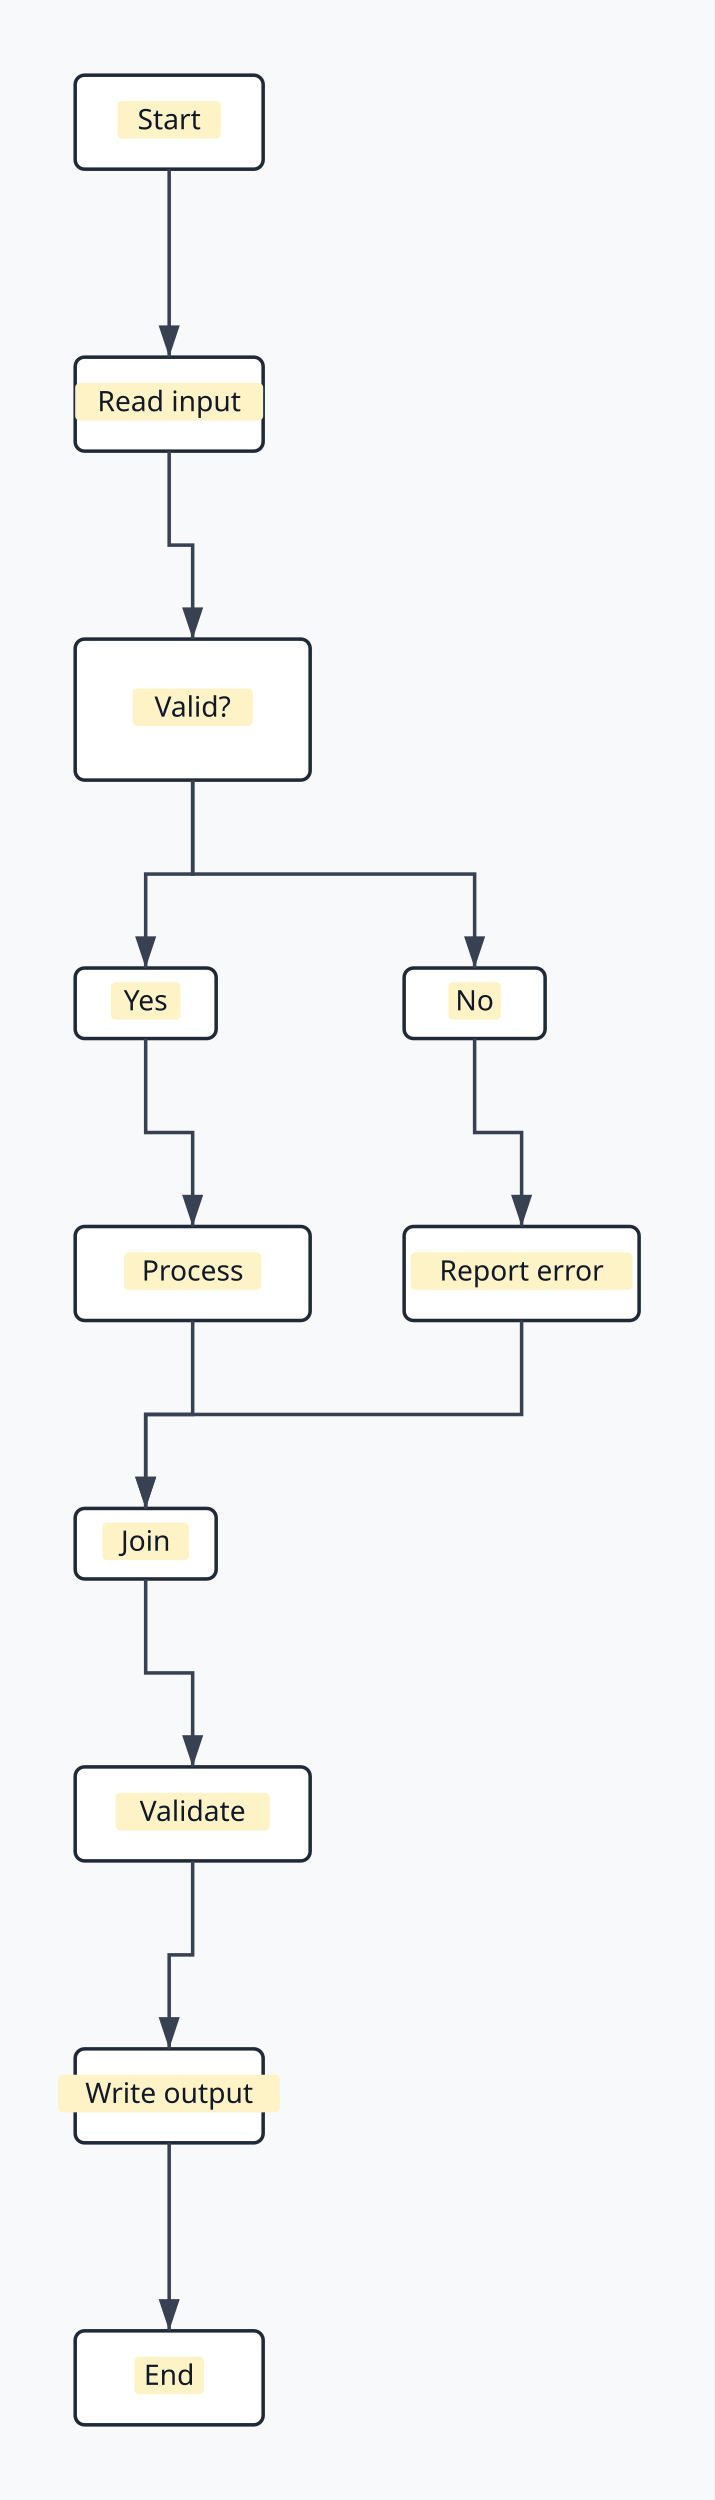
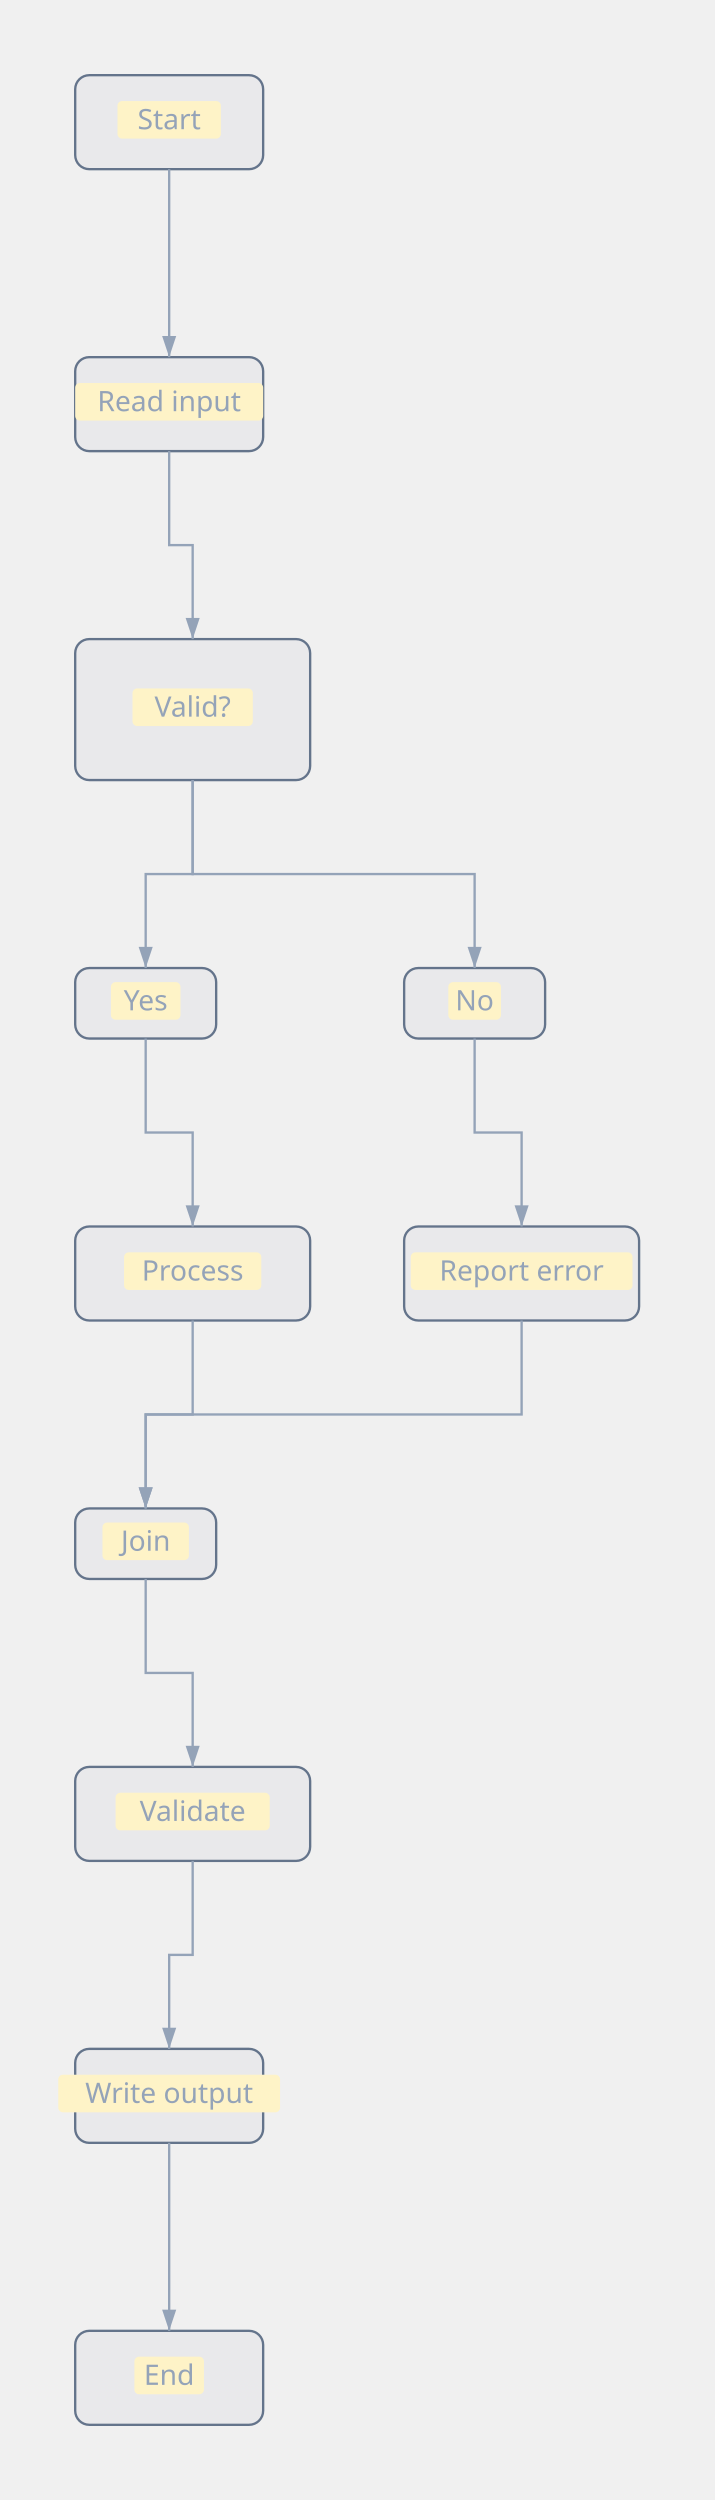
<svg xmlns="http://www.w3.org/2000/svg" width="304" height="1064" viewBox="0 0 304 1064">
  <defs>
    <marker id="elk-ts-arrow" markerWidth="10" markerHeight="10" refX="9" refY="3" orient="auto">
-       <path d="M0,0 L0,6 L9,3 z" fill="#374151" />
+       <path d="M0,0 L0,6 L9,3 z" fill="#94a3b8" />
    </marker>
  </defs>
-   <rect x="0" y="0" width="304" height="1064" fill="#f8f9fa" />
  <g transform="translate(12, 12)">
    <g transform="translate(20, 20)">
-       <rect x="0" y="0" width="80" height="40" fill="#ffffff" stroke="#1f2937" stroke-width="1.5" rx="4" />
+       <rect x="0" y="0" width="80" height="40" fill="#64748b0d" stroke="#64748b" stroke-width="1" rx="6" />
      <rect x="18" y="11" width="44" height="16" fill="#fef3c7" rx="2" />
-       <text x="40" y="23" text-anchor="middle" font-family="system-ui, sans-serif" font-size="12" fill="#111827">Start</text>
+       <text x="40" y="23" text-anchor="middle" font-family="system-ui, sans-serif" font-size="12" fill="#94a3b8">Start</text>
    </g>
    <g transform="translate(20, 140)">
-       <rect x="0" y="0" width="80" height="40" fill="#ffffff" stroke="#1f2937" stroke-width="1.5" rx="4" />
+       <rect x="0" y="0" width="80" height="40" fill="#64748b0d" stroke="#64748b" stroke-width="1" rx="6" />
      <rect x="0" y="11" width="80" height="16" fill="#fef3c7" rx="2" />
-       <text x="40" y="23" text-anchor="middle" font-family="system-ui, sans-serif" font-size="12" fill="#111827">Read input</text>
+       <text x="40" y="23" text-anchor="middle" font-family="system-ui, sans-serif" font-size="12" fill="#94a3b8">Read input</text>
    </g>
    <g transform="translate(20, 260)">
-       <rect x="0" y="0" width="100" height="60" fill="#ffffff" stroke="#1f2937" stroke-width="1.5" rx="4" />
+       <rect x="0" y="0" width="100" height="60" fill="#64748b0d" stroke="#64748b" stroke-width="1" rx="6" />
      <rect x="24.4" y="21" width="51.2" height="16" fill="#fef3c7" rx="2" />
-       <text x="50" y="33" text-anchor="middle" font-family="system-ui, sans-serif" font-size="12" fill="#111827">Valid?</text>
+       <text x="50" y="33" text-anchor="middle" font-family="system-ui, sans-serif" font-size="12" fill="#94a3b8">Valid?</text>
    </g>
    <g transform="translate(20, 400)">
-       <rect x="0" y="0" width="60" height="30" fill="#ffffff" stroke="#1f2937" stroke-width="1.5" rx="4" />
+       <rect x="0" y="0" width="60" height="30" fill="#64748b0d" stroke="#64748b" stroke-width="1" rx="6" />
      <rect x="15.2" y="6" width="29.6" height="16" fill="#fef3c7" rx="2" />
-       <text x="30" y="18" text-anchor="middle" font-family="system-ui, sans-serif" font-size="12" fill="#111827">Yes</text>
+       <text x="30" y="18" text-anchor="middle" font-family="system-ui, sans-serif" font-size="12" fill="#94a3b8">Yes</text>
    </g>
    <g transform="translate(160, 400)">
-       <rect x="0" y="0" width="60" height="30" fill="#ffffff" stroke="#1f2937" stroke-width="1.5" rx="4" />
+       <rect x="0" y="0" width="60" height="30" fill="#64748b0d" stroke="#64748b" stroke-width="1" rx="6" />
      <rect x="18.8" y="6" width="22.4" height="16" fill="#fef3c7" rx="2" />
-       <text x="30" y="18" text-anchor="middle" font-family="system-ui, sans-serif" font-size="12" fill="#111827">No</text>
+       <text x="30" y="18" text-anchor="middle" font-family="system-ui, sans-serif" font-size="12" fill="#94a3b8">No</text>
    </g>
    <g transform="translate(20, 510)">
-       <rect x="0" y="0" width="100" height="40" fill="#ffffff" stroke="#1f2937" stroke-width="1.5" rx="4" />
+       <rect x="0" y="0" width="100" height="40" fill="#64748b0d" stroke="#64748b" stroke-width="1" rx="6" />
      <rect x="20.8" y="11" width="58.4" height="16" fill="#fef3c7" rx="2" />
-       <text x="50" y="23" text-anchor="middle" font-family="system-ui, sans-serif" font-size="12" fill="#111827">Process</text>
+       <text x="50" y="23" text-anchor="middle" font-family="system-ui, sans-serif" font-size="12" fill="#94a3b8">Process</text>
    </g>
    <g transform="translate(160, 510)">
-       <rect x="0" y="0" width="100" height="40" fill="#ffffff" stroke="#1f2937" stroke-width="1.5" rx="4" />
+       <rect x="0" y="0" width="100" height="40" fill="#64748b0d" stroke="#64748b" stroke-width="1" rx="6" />
      <rect x="2.8" y="11" width="94.4" height="16" fill="#fef3c7" rx="2" />
-       <text x="50" y="23" text-anchor="middle" font-family="system-ui, sans-serif" font-size="12" fill="#111827">Report error</text>
+       <text x="50" y="23" text-anchor="middle" font-family="system-ui, sans-serif" font-size="12" fill="#94a3b8">Report error</text>
    </g>
    <g transform="translate(20, 630)">
-       <rect x="0" y="0" width="60" height="30" fill="#ffffff" stroke="#1f2937" stroke-width="1.5" rx="4" />
+       <rect x="0" y="0" width="60" height="30" fill="#64748b0d" stroke="#64748b" stroke-width="1" rx="6" />
      <rect x="11.6" y="6" width="36.8" height="16" fill="#fef3c7" rx="2" />
-       <text x="30" y="18" text-anchor="middle" font-family="system-ui, sans-serif" font-size="12" fill="#111827">Join</text>
+       <text x="30" y="18" text-anchor="middle" font-family="system-ui, sans-serif" font-size="12" fill="#94a3b8">Join</text>
    </g>
    <g transform="translate(20, 740)">
-       <rect x="0" y="0" width="100" height="40" fill="#ffffff" stroke="#1f2937" stroke-width="1.5" rx="4" />
+       <rect x="0" y="0" width="100" height="40" fill="#64748b0d" stroke="#64748b" stroke-width="1" rx="6" />
      <rect x="17.2" y="11" width="65.6" height="16" fill="#fef3c7" rx="2" />
-       <text x="50" y="23" text-anchor="middle" font-family="system-ui, sans-serif" font-size="12" fill="#111827">Validate</text>
+       <text x="50" y="23" text-anchor="middle" font-family="system-ui, sans-serif" font-size="12" fill="#94a3b8">Validate</text>
    </g>
    <g transform="translate(20, 860)">
-       <rect x="0" y="0" width="80" height="40" fill="#ffffff" stroke="#1f2937" stroke-width="1.5" rx="4" />
+       <rect x="0" y="0" width="80" height="40" fill="#64748b0d" stroke="#64748b" stroke-width="1" rx="6" />
      <rect x="-7.2" y="11" width="94.4" height="16" fill="#fef3c7" rx="2" />
-       <text x="40" y="23" text-anchor="middle" font-family="system-ui, sans-serif" font-size="12" fill="#111827">Write output</text>
+       <text x="40" y="23" text-anchor="middle" font-family="system-ui, sans-serif" font-size="12" fill="#94a3b8">Write output</text>
    </g>
    <g transform="translate(20, 980)">
-       <rect x="0" y="0" width="80" height="40" fill="#ffffff" stroke="#1f2937" stroke-width="1.5" rx="4" />
+       <rect x="0" y="0" width="80" height="40" fill="#64748b0d" stroke="#64748b" stroke-width="1" rx="6" />
      <rect x="25.2" y="11" width="29.6" height="16" fill="#fef3c7" rx="2" />
-       <text x="40" y="23" text-anchor="middle" font-family="system-ui, sans-serif" font-size="12" fill="#111827">End</text>
+       <text x="40" y="23" text-anchor="middle" font-family="system-ui, sans-serif" font-size="12" fill="#94a3b8">End</text>
    </g>
-     <polyline points="60,60 60,140" fill="none" stroke="#374151" stroke-width="1.5" marker-end="url(#elk-ts-arrow)" />
-     <polyline points="60,180 60,220 70,220 70,260" fill="none" stroke="#374151" stroke-width="1.5" marker-end="url(#elk-ts-arrow)" />
-     <polyline points="70,320 70,360 50,360 50,400" fill="none" stroke="#374151" stroke-width="1.5" marker-end="url(#elk-ts-arrow)" />
-     <polyline points="70,320 70,360 190,360 190,400" fill="none" stroke="#374151" stroke-width="1.5" marker-end="url(#elk-ts-arrow)" />
-     <polyline points="50,430 50,470 70,470 70,510" fill="none" stroke="#374151" stroke-width="1.5" marker-end="url(#elk-ts-arrow)" />
-     <polyline points="190,430 190,470 210,470 210,510" fill="none" stroke="#374151" stroke-width="1.5" marker-end="url(#elk-ts-arrow)" />
-     <polyline points="70,550 70,590 50,590 50,630" fill="none" stroke="#374151" stroke-width="1.5" marker-end="url(#elk-ts-arrow)" />
-     <polyline points="210,550 210,590 50,590 50,630" fill="none" stroke="#374151" stroke-width="1.5" marker-end="url(#elk-ts-arrow)" />
-     <polyline points="50,660 50,700 70,700 70,740" fill="none" stroke="#374151" stroke-width="1.5" marker-end="url(#elk-ts-arrow)" />
-     <polyline points="70,780 70,820 60,820 60,860" fill="none" stroke="#374151" stroke-width="1.5" marker-end="url(#elk-ts-arrow)" />
-     <polyline points="60,900 60,980" fill="none" stroke="#374151" stroke-width="1.5" marker-end="url(#elk-ts-arrow)" />
+     <polyline points="60,60 60,140" fill="none" stroke="#94a3b8" stroke-width="1" marker-end="url(#elk-ts-arrow)" />
+     <polyline points="60,180 60,220 70,220 70,260" fill="none" stroke="#94a3b8" stroke-width="1" marker-end="url(#elk-ts-arrow)" />
+     <polyline points="70,320 70,360 50,360 50,400" fill="none" stroke="#94a3b8" stroke-width="1" marker-end="url(#elk-ts-arrow)" />
+     <polyline points="70,320 70,360 190,360 190,400" fill="none" stroke="#94a3b8" stroke-width="1" marker-end="url(#elk-ts-arrow)" />
+     <polyline points="50,430 50,470 70,470 70,510" fill="none" stroke="#94a3b8" stroke-width="1" marker-end="url(#elk-ts-arrow)" />
+     <polyline points="190,430 190,470 210,470 210,510" fill="none" stroke="#94a3b8" stroke-width="1" marker-end="url(#elk-ts-arrow)" />
+     <polyline points="70,550 70,590 50,590 50,630" fill="none" stroke="#94a3b8" stroke-width="1" marker-end="url(#elk-ts-arrow)" />
+     <polyline points="210,550 210,590 50,590 50,630" fill="none" stroke="#94a3b8" stroke-width="1" marker-end="url(#elk-ts-arrow)" />
+     <polyline points="50,660 50,700 70,700 70,740" fill="none" stroke="#94a3b8" stroke-width="1" marker-end="url(#elk-ts-arrow)" />
+     <polyline points="70,780 70,820 60,820 60,860" fill="none" stroke="#94a3b8" stroke-width="1" marker-end="url(#elk-ts-arrow)" />
+     <polyline points="60,900 60,980" fill="none" stroke="#94a3b8" stroke-width="1" marker-end="url(#elk-ts-arrow)" />
  </g>
</svg>
